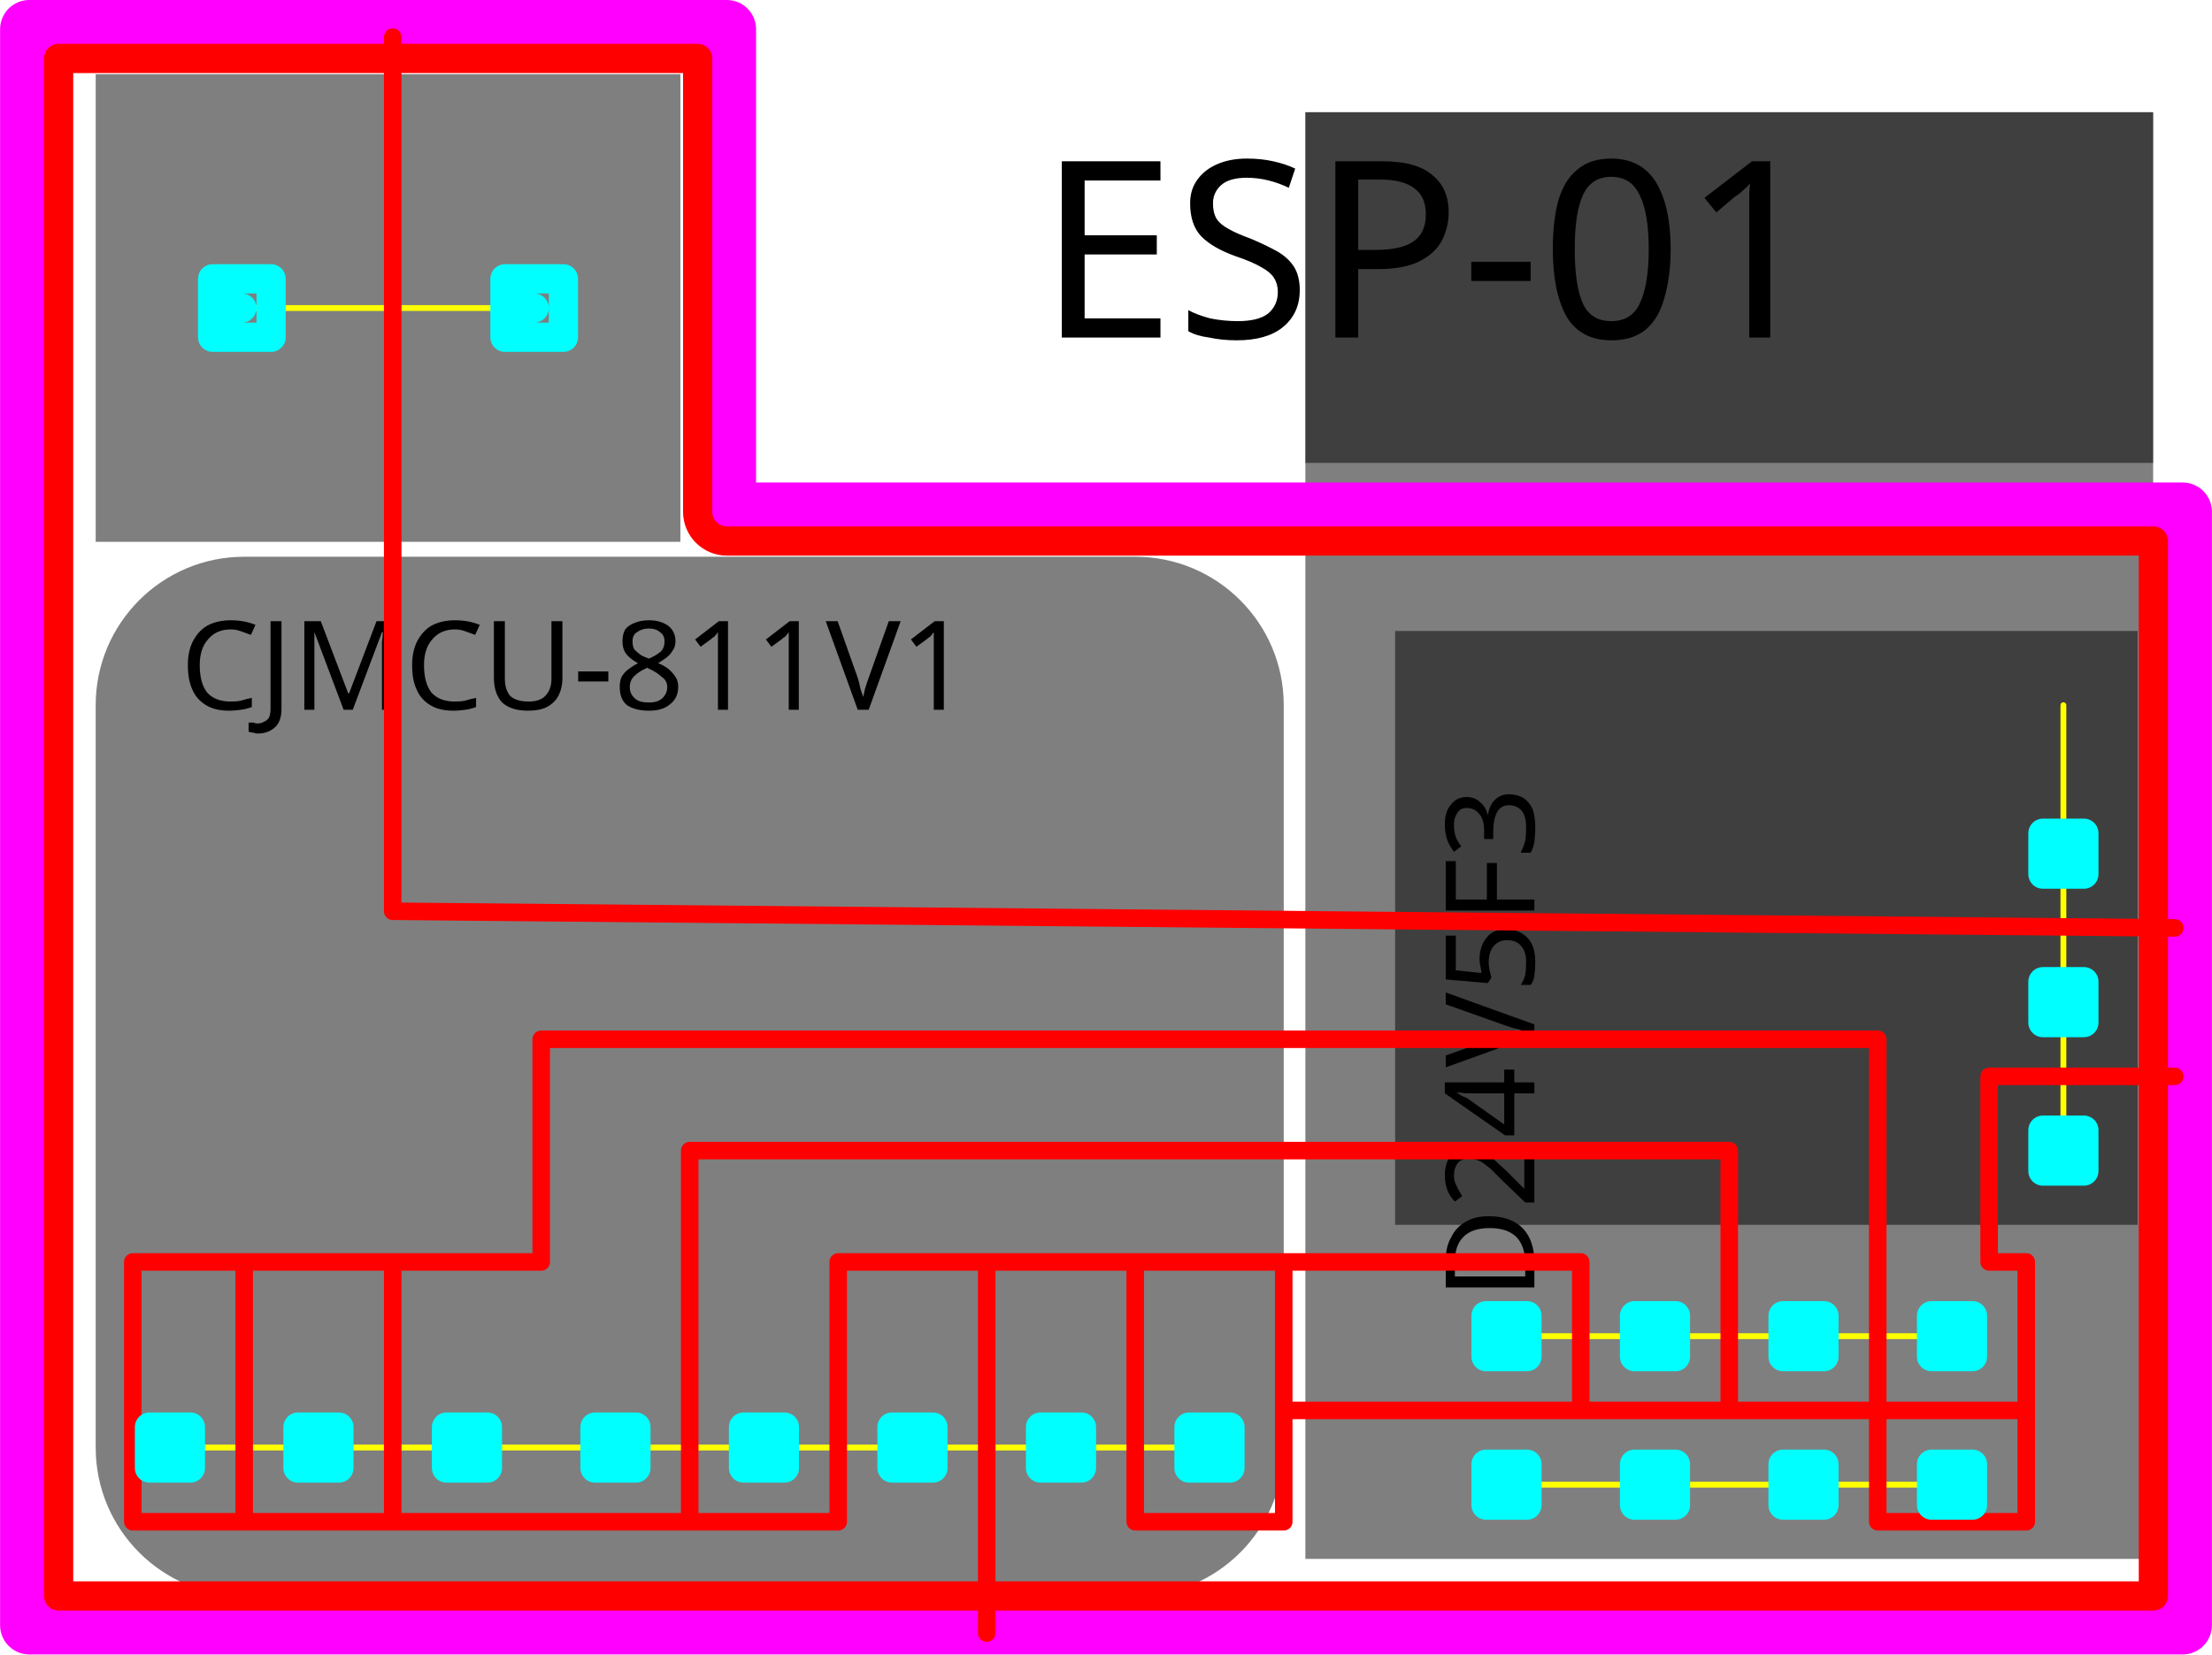
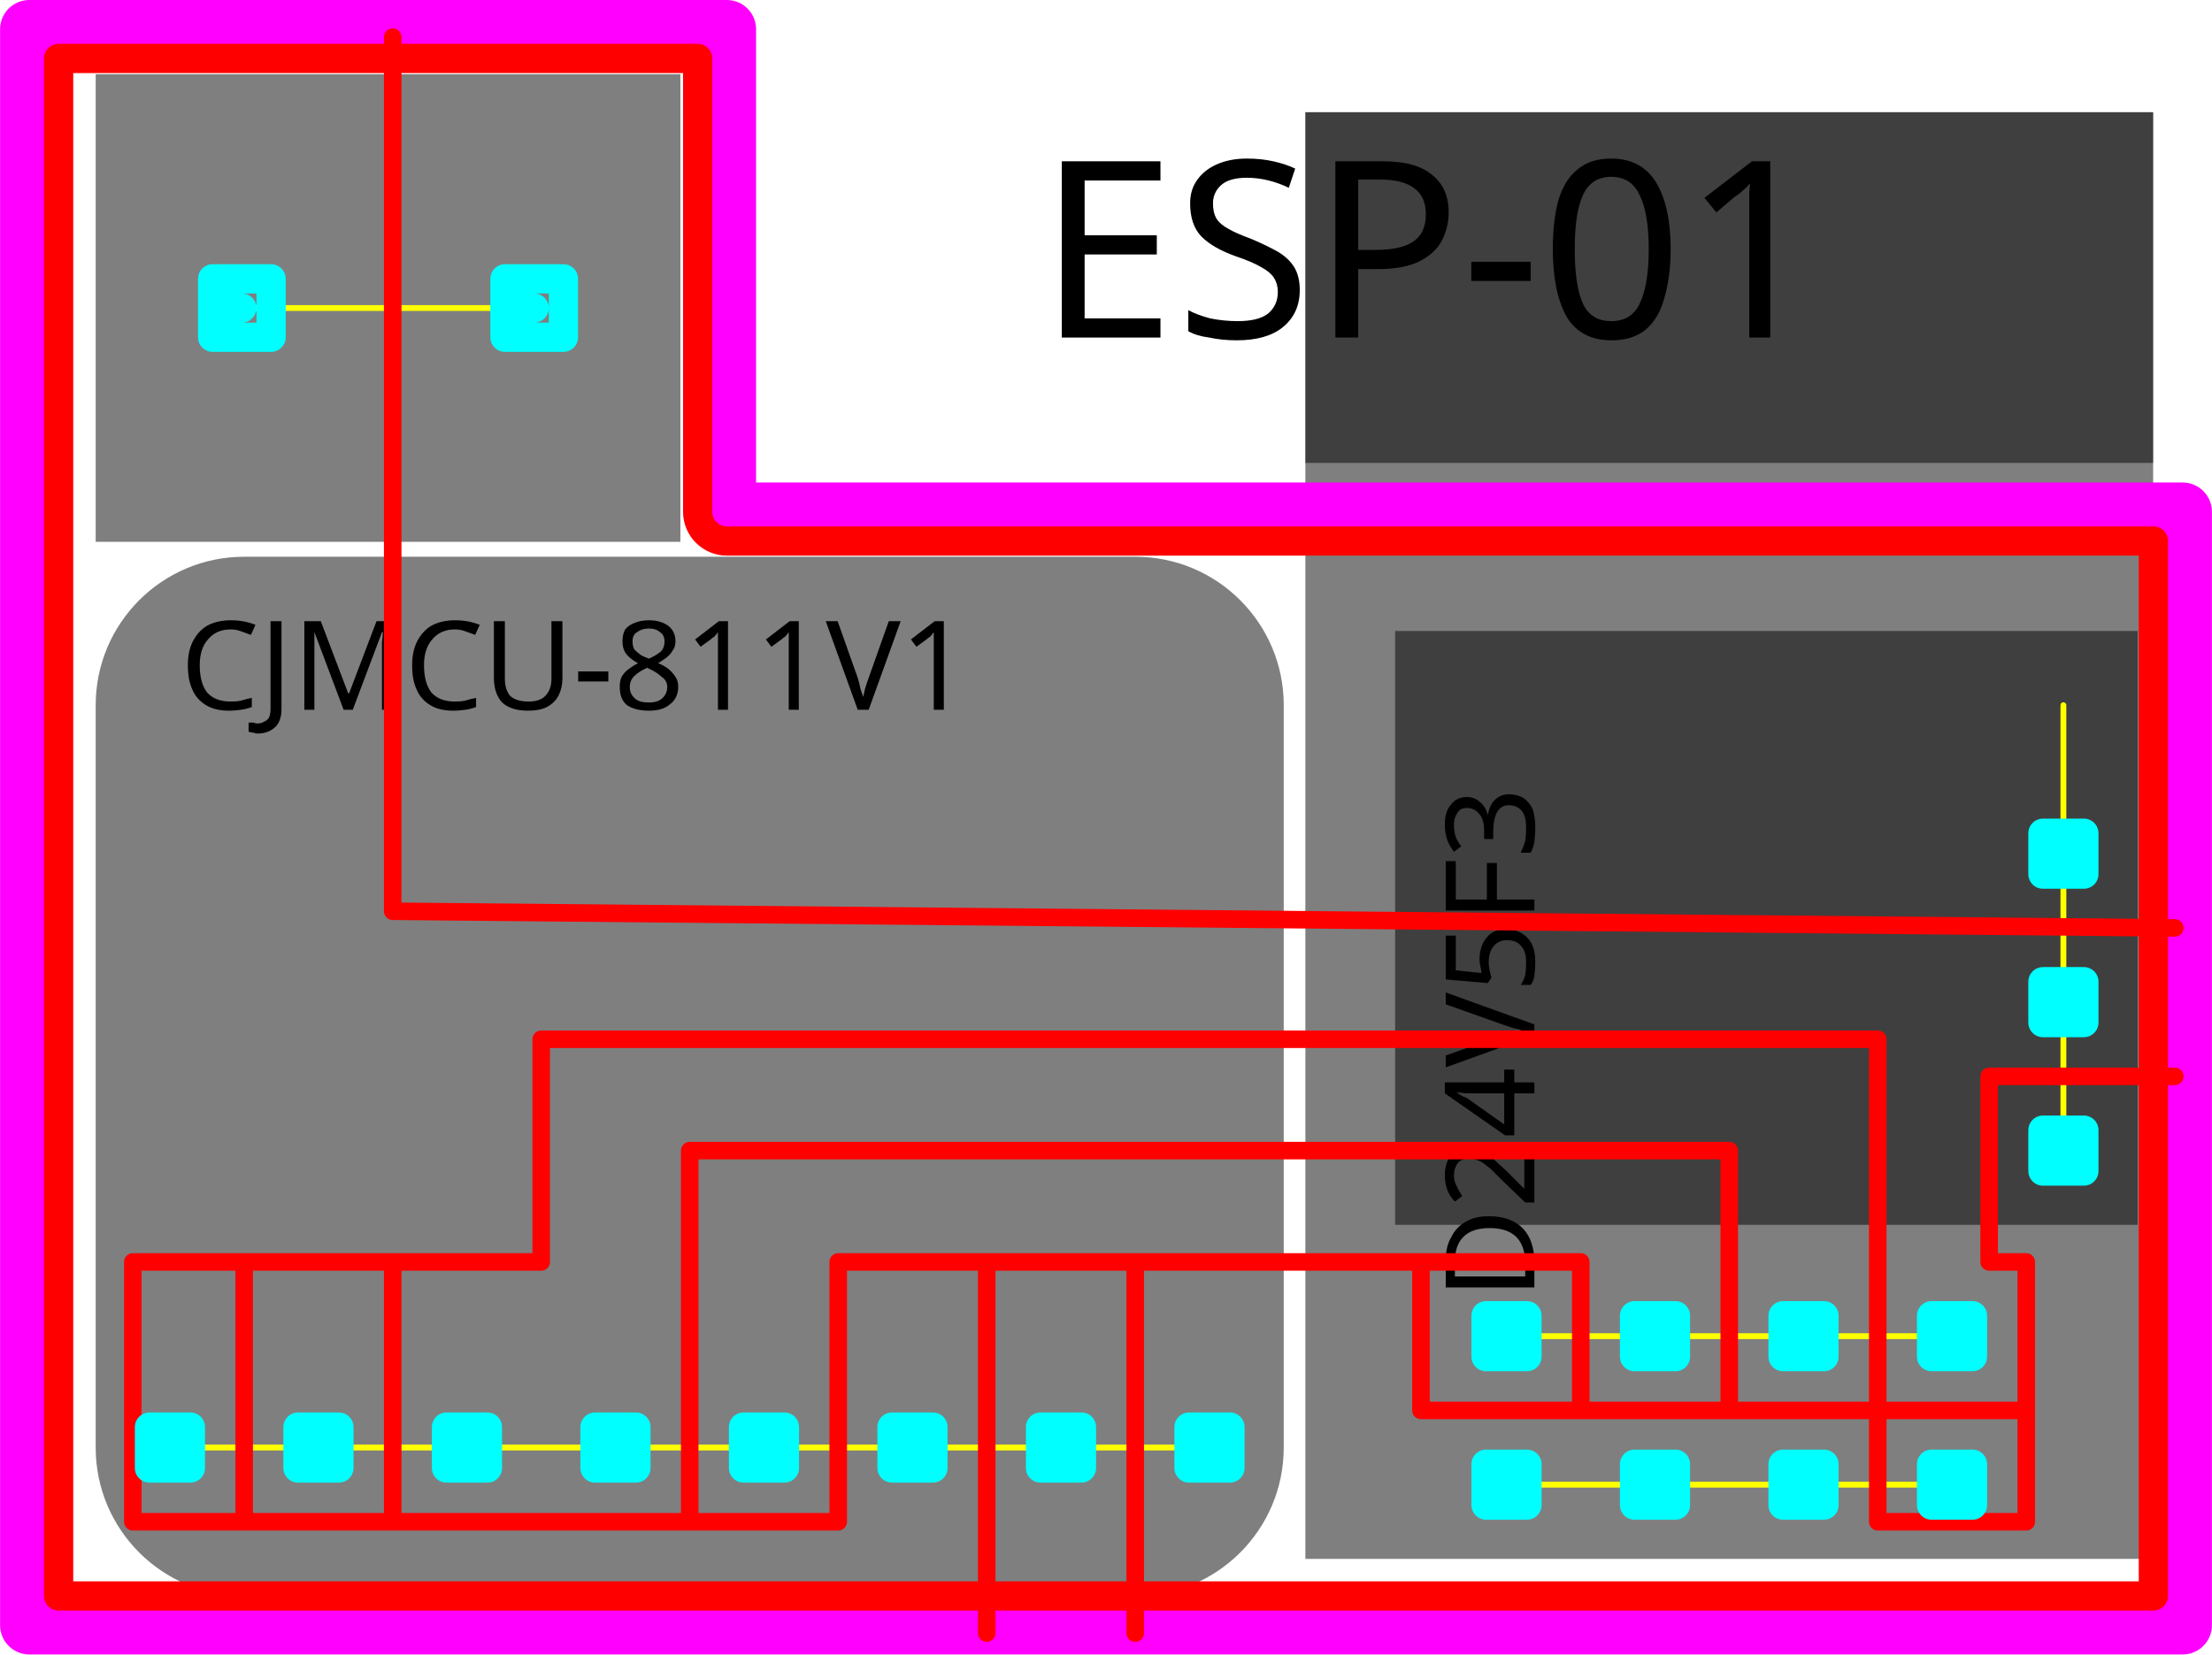
<svg xmlns="http://www.w3.org/2000/svg" width="1.489in" height="1.114in" viewBox="0 0 37.83 28.305" version="1.1" id="svg926">
  <defs id="defs920" />
  <g id="layer6" style="display:inline;opacity:1" transform="translate(-5.835003,32.06998)">
    <g transform="rotate(90,24.695,-0.2949828)" style="display:inline;opacity:1" id="layer6-2">
      <g id="g832">
        <rect y="-5.16" x="-18.26" height="24.75" width="14.5" id="rect934" style="opacity:1;fill:#000000;fill-opacity:0.502;fill-rule:evenodd;stroke:none;stroke-width:1;stroke-linecap:round;stroke-linejoin:round;stroke-miterlimit:4;stroke-dasharray:none;stroke-dashoffset:0;stroke-opacity:1" transform="matrix(0,1,1,0,0,0)" />
        <text xml:space="preserve" style="font-style:normal;font-variant:normal;font-weight:normal;font-stretch:normal;font-size:4.233px;line-height:125%;font-family:Raleway;-inkscape-font-specification:'Raleway, Normal';font-variant-ligatures:normal;font-variant-caps:normal;font-variant-numeric:normal;font-feature-settings:normal;text-align:center;letter-spacing:0px;word-spacing:0px;writing-mode:lr-tb;text-anchor:middle;fill:#000000;fill-opacity:1;stroke:none;stroke-width:0.265px;stroke-linecap:butt;stroke-linejoin:miter;stroke-opacity:1" x="10.863" y="-1.306" id="text892" transform="rotate(-90)">
          <tspan id="tspan890" x="10.863" y="-1.306" style="font-style:normal;font-variant:normal;font-weight:normal;font-stretch:normal;font-size:4.233px;font-family:Raleway;-inkscape-font-specification:'Raleway, Normal';font-variant-ligatures:normal;font-variant-caps:normal;font-variant-numeric:normal;font-feature-settings:normal;text-align:center;writing-mode:lr-tb;text-anchor:middle;stroke-width:0.265px">ESP-01</tspan>
        </text>
        <path style="opacity:1;fill:none;fill-opacity:0.502;fill-rule:evenodd;stroke:#ffff00;stroke-width:0.1;stroke-linecap:round;stroke-linejoin:round;stroke-miterlimit:4;stroke-dasharray:none;stroke-dashoffset:0;stroke-opacity:1" d="m 18.32,-14.82 v 2.54 2.54 2.54" id="path822" />
        <path id="path824" d="m 15.78,-14.82 v 2.54 2.54 2.54" style="opacity:1;fill:none;fill-opacity:0.502;fill-rule:evenodd;stroke:#ffff00;stroke-width:0.1;stroke-linecap:round;stroke-linejoin:round;stroke-miterlimit:4;stroke-dasharray:none;stroke-dashoffset:0;stroke-opacity:1" />
        <rect transform="matrix(0,1,1,0,0,0)" style="opacity:1;fill:#000000;fill-opacity:0.502;fill-rule:evenodd;stroke:none;stroke-width:1;stroke-linecap:round;stroke-linejoin:round;stroke-miterlimit:4;stroke-dasharray:none;stroke-dashoffset:0;stroke-opacity:1" id="rect822" width="14.5" height="6" x="-18.26" y="-5.16" />
      </g>
    </g>
    <g transform="rotate(-90,-28.71999,30.305)" id="layer1">
      <rect y="88.72" x="12.7" height="12.7" width="10.16" id="rect817" style="opacity:1;fill:#000000;fill-opacity:0.502;fill-rule:evenodd;stroke:none;stroke-width:0.1;stroke-linecap:round;stroke-linejoin:round;stroke-miterlimit:4;stroke-dasharray:none;stroke-dashoffset:0;stroke-opacity:1" />
      <path id="path831" d="m 13.97,100.15 h 2.54 2.54 2.54" style="opacity:1;fill:none;fill-opacity:0.502;fill-rule:evenodd;stroke:#ffff00;stroke-width:0.1;stroke-linecap:round;stroke-linejoin:round;stroke-miterlimit:4;stroke-dasharray:none;stroke-dashoffset:0;stroke-opacity:1" />
      <text id="text835" y="91.103" x="17.734" style="font-style:normal;font-variant:normal;font-weight:normal;font-stretch:normal;font-size:2.117px;line-height:125%;font-family:Raleway;-inkscape-font-specification:'Raleway, Normal';font-variant-ligatures:normal;font-variant-caps:normal;font-variant-numeric:normal;font-feature-settings:normal;text-align:center;letter-spacing:0px;word-spacing:0px;writing-mode:lr-tb;text-anchor:middle;fill:#000000;fill-opacity:1;stroke:none;stroke-width:0.265px;stroke-linecap:butt;stroke-linejoin:miter;stroke-opacity:1" xml:space="preserve">
        <tspan style="font-style:normal;font-variant:normal;font-weight:normal;font-stretch:normal;font-size:2.117px;font-family:Raleway;-inkscape-font-specification:'Raleway, Normal';font-variant-ligatures:normal;font-variant-caps:normal;font-variant-numeric:normal;font-feature-settings:normal;text-align:center;writing-mode:lr-tb;text-anchor:middle;stroke-width:0.265px" y="91.103" x="17.734" id="tspan833">D24V5F3</tspan>
      </text>
    </g>
    <g transform="translate(-18.80663,-170.0953)" id="layer1-3">
      <rect y="139.295" x="26.277" height="8" width="10" id="rect817-9" style="opacity:1;fill:#000000;fill-opacity:0.502;fill-rule:evenodd;stroke:none;stroke-width:0.5;stroke-linecap:round;stroke-linejoin:round;stroke-miterlimit:4;stroke-dasharray:none;stroke-dashoffset:0;stroke-opacity:1" />
      <path id="path818" d="m 28.777,143.295 h 5" style="opacity:1;fill:none;fill-opacity:0.502;fill-rule:evenodd;stroke:#ffff00;stroke-width:0.1;stroke-linecap:round;stroke-linejoin:round;stroke-miterlimit:4;stroke-dasharray:none;stroke-dashoffset:0;stroke-opacity:1" />
    </g>
    <g id="g1080" transform="translate(4.445,7.620001)">
      <rect rx="2.54" y="-30.165" x="3.025" height="17.78" width="20.32" id="rect1064" style="opacity:1;fill:#000000;fill-opacity:0.502;fill-rule:evenodd;stroke:none;stroke-width:0.3;stroke-linecap:round;stroke-linejoin:round;stroke-miterlimit:4;stroke-dasharray:none;stroke-dashoffset:0;stroke-opacity:1" ry="2.54" />
      <text id="text1068" y="-27.547" x="13.164" style="font-style:normal;font-variant:normal;font-weight:normal;font-stretch:normal;font-size:2.117px;line-height:125%;font-family:Raleway;-inkscape-font-specification:'Raleway, Normal';font-variant-ligatures:normal;font-variant-caps:normal;font-variant-numeric:normal;font-feature-settings:normal;text-align:center;letter-spacing:0px;word-spacing:0px;writing-mode:lr-tb;text-anchor:middle;fill:#000000;fill-opacity:1;stroke:none;stroke-width:0.265px;stroke-linecap:butt;stroke-linejoin:miter;stroke-opacity:1" xml:space="preserve">
        <tspan id="tspan1070" style="font-style:normal;font-variant:normal;font-weight:normal;font-stretch:normal;font-size:2.117px;font-family:Raleway;-inkscape-font-specification:'Raleway, Normal';font-variant-ligatures:normal;font-variant-caps:normal;font-variant-numeric:normal;font-feature-settings:normal;text-align:center;writing-mode:lr-tb;text-anchor:middle;stroke-width:0.265px" y="-27.547" x="13.164">CJMCU-811V1</tspan>
      </text>
      <path id="path1074" d="M 4.295,-14.925 H 22.075" style="opacity:1;fill:none;fill-opacity:0.502;fill-rule:evenodd;stroke:#ffff00;stroke-width:0.1;stroke-linecap:round;stroke-linejoin:round;stroke-miterlimit:4;stroke-dasharray:none;stroke-dashoffset:0;stroke-opacity:1" />
    </g>
  </g>
  <g id="layer3" style="display:inline" transform="translate(-5.835003,32.06998)">
    <path style="opacity:1;fill:none;fill-opacity:1;fill-rule:evenodd;stroke:#ff00ff;stroke-width:1;stroke-linecap:round;stroke-linejoin:round;stroke-miterlimit:4;stroke-dasharray:none;stroke-dashoffset:0;stroke-opacity:1" d="M 18.265,-23.315 H 43.165 V -4.265 H 6.335 V -31.57 H 18.265 Z" id="rect909" />
  </g>
  <g id="layer7" style="display:inline" transform="translate(-5.835003,32.06998)">
-     <path id="path1139" style="opacity:1;fill:none;fill-opacity:0.502;fill-rule:evenodd;stroke:#ff0000;stroke-width:0.3;stroke-linecap:round;stroke-linejoin:round;stroke-miterlimit:4;stroke-dasharray:none;stroke-dashoffset:0;stroke-opacity:1" d="m 25.25,-10.48 h 2.54 m 5.08,2.54 v -2.54 h -5.08 v 2.54 m 10.16,3e-7 h 2.54 m -22.86,1.905 h 2.54 v -4.445 h 2.54 m 15.24,2.54 v -6.35 l -22.86,10e-7 v 3.81 m 0,4.445 h 2.54 v -6.35 h 17.78 v 4.445 M 12.55,-10.48 v 4.445 m -2.54,-4.445 v 4.445 m 5.08,0 H 8.105 v -4.445 h 6.985 m 27.94,-5.715 -30.48,-0.285 v -14.955 m 10.16,27.305 v -6.35 h 2.54 v 4.445 l 2.54,1e-7 1e-6,-1.905 10.16,7e-7 v 1.905 l 2.54,-4e-7 -10e-7,-4.445 h -0.635 l 2e-6,-3.175 h 3.175" />
+     <path id="path1139" style="opacity:1;fill:none;fill-opacity:0.502;fill-rule:evenodd;stroke:#ff0000;stroke-width:0.3;stroke-linecap:round;stroke-linejoin:round;stroke-miterlimit:4;stroke-dasharray:none;stroke-dashoffset:0;stroke-opacity:1" d="m 25.25,-10.48 4.887,0 m 2.733,2.54 v -2.54 l -2.733,-1e-6 v 2.54 l 7.813,1.5e-6 v 1.905 l 2.54,-4e-7 -10e-7,-4.445 h -0.635 l 2e-6,-3.175 h 3.175 m -5.08,5.715 h 2.54 m -22.86,1.905 h 2.54 v -4.445 h 2.54 m 15.24,2.54 v -6.35 l -22.86,10e-7 v 3.81 m 0,4.445 h 2.54 v -6.35 h 17.78 v 4.445 M 12.55,-10.48 v 4.445 m -2.54,-4.445 v 4.445 m 5.08,0 H 8.105 v -4.445 h 6.985 m 27.94,-5.715 -30.48,-0.285 v -14.955 m 10.16,27.305 v -6.35 h 2.54 l 0,6.35" />
  </g>
  <g transform="translate(-5.835003,32.06998)" style="display:inline" id="g872">
    <path style="color:#000000;font-style:normal;font-variant:normal;font-weight:normal;font-stretch:normal;font-size:medium;line-height:normal;font-family:sans-serif;font-variant-ligatures:normal;font-variant-position:normal;font-variant-caps:normal;font-variant-numeric:normal;font-variant-alternates:normal;font-feature-settings:normal;text-indent:0;text-align:start;text-decoration:none;text-decoration-line:none;text-decoration-style:solid;text-decoration-color:#000000;letter-spacing:normal;word-spacing:normal;text-transform:none;writing-mode:lr-tb;direction:ltr;text-orientation:mixed;dominant-baseline:auto;baseline-shift:baseline;text-anchor:start;white-space:normal;shape-padding:0;clip-rule:nonzero;display:inline;overflow:visible;visibility:visible;opacity:1;isolation:auto;mix-blend-mode:normal;color-interpolation:sRGB;color-interpolation-filters:linearRGB;solid-color:#000000;solid-opacity:1;vector-effect:none;fill:none;fill-opacity:1;fill-rule:evenodd;stroke:#ff0000;stroke-width:0.5;stroke-linecap:round;stroke-linejoin:round;stroke-miterlimit:4;stroke-dasharray:none;stroke-dashoffset:0;stroke-opacity:1;color-rendering:auto;image-rendering:auto;shape-rendering:auto;text-rendering:auto;enable-background:accumulate" d="M 6.836,-31.07 H 17.766 v 7.756 a 0.5,0.5 0 0 0 0.5,0.5 H 42.664 V -4.766 H 6.836 Z" id="path1143" />
  </g>
  <g id="layer4" style="display:inline" transform="translate(-5.835003,32.06998)">
    <g id="g940" transform="translate(3.405002,-9.134995)" style="stroke:#00ffff;stroke-opacity:1" />
    <g id="g1229" transform="rotate(-180,36.2725,8.835006)" style="stroke:#00ffff;stroke-opacity:1" />
    <g id="g942" transform="rotate(-90,11.72751,4.247507)" style="stroke:#00ffff;stroke-opacity:1" />
    <g transform="rotate(-180,31.22625,8.835006)" id="g915" style="stroke:#00ffff;stroke-opacity:1" />
    <g id="g924" transform="rotate(-180,26.18,8.835006)" style="stroke:#00ffff;stroke-opacity:1" />
    <g transform="translate(19.24001,1.37501)" id="g941" style="stroke:#00ffff;stroke-opacity:1" />
    <g id="g925" style="stroke:#00ffff;stroke-opacity:1">
      <g transform="rotate(-90,22.0375,-8.9375)" id="g954" style="stroke:#00ffff;stroke-opacity:1" />
      <g id="g964" transform="rotate(-90,23.3075,-10.2075)" style="stroke:#00ffff;stroke-opacity:1" />
    </g>
    <g id="g1033" transform="translate(-0.2700745,-0.1467824)" style="stroke:#00ffff;stroke-opacity:1" />
    <g id="g906" transform="rotate(-180,14.53001,-3.782489)">
      <path style="opacity:1;fill:none;fill-opacity:1;fill-rule:evenodd;stroke:#00ffff;stroke-width:0.5;stroke-linecap:round;stroke-linejoin:round;stroke-miterlimit:4;stroke-dasharray:none;stroke-dashoffset:0;stroke-opacity:1" d="m 19.09,19.235 h 0.5 v -0.5 h -1 v 1 h 1 v -0.5" id="path909" />
      <path style="opacity:1;fill:none;fill-opacity:1;fill-rule:evenodd;stroke:#00ffff;stroke-width:0.5;stroke-linecap:round;stroke-linejoin:round;stroke-miterlimit:4;stroke-dasharray:none;stroke-dashoffset:0;stroke-opacity:1" d="m 14.09,19.235 h 0.5 v -0.5 h -1 v 1 h 1 v -0.5" id="path911" />
    </g>
    <g id="g858" transform="rotate(90,42.28999,-6.544977)">
      <path style="opacity:1;fill:#6f9090;fill-opacity:0.229;fill-rule:evenodd;stroke:#00ffff;stroke-width:0.5;stroke-linecap:round;stroke-linejoin:round;stroke-miterlimit:4;stroke-dasharray:none;stroke-dashoffset:0;stroke-opacity:1" d="m 31.37,-5.38 h -0.35 v 0.35 h 0.7 v -0.7 h -0.7 v 0.35" id="path910" />
      <path style="opacity:1;fill:#6f9090;fill-opacity:0.229;fill-rule:evenodd;stroke:#00ffff;stroke-width:0.5;stroke-linecap:round;stroke-linejoin:round;stroke-miterlimit:4;stroke-dasharray:none;stroke-dashoffset:0;stroke-opacity:1" d="m 36.45,-5.38 h -0.35 v 0.35 h 0.7 v -0.7 h -0.7 v 0.35" id="path912" />
      <path style="opacity:1;fill:#6f9090;fill-opacity:0.229;fill-rule:evenodd;stroke:#00ffff;stroke-width:0.5;stroke-linecap:round;stroke-linejoin:round;stroke-miterlimit:4;stroke-dasharray:none;stroke-dashoffset:0;stroke-opacity:1" d="m 33.91,-5.38 h -0.35 v 0.35 h 0.7 v -0.7 h -0.7 v 0.35" id="path914" />
    </g>
    <g id="g930" transform="matrix(0,1,1,0,29.64499,-36.41998)">
      <path id="path1025" d="m 29.75,9.575 v 0.35 h 0.35 v -0.7 h -0.7 v 0.7 h 0.35" style="opacity:1;fill:none;fill-opacity:1;fill-rule:evenodd;stroke:#00ffff;stroke-width:0.5;stroke-linecap:round;stroke-linejoin:round;stroke-miterlimit:4;stroke-dasharray:none;stroke-dashoffset:0;stroke-opacity:1" />
      <path id="path1023" d="m 29.75,1.955 v 0.35 h 0.35 v -0.7 h -0.7 v 0.7 h 0.35" style="opacity:1;fill:none;fill-opacity:1;fill-rule:evenodd;stroke:#00ffff;stroke-width:0.5;stroke-linecap:round;stroke-linejoin:round;stroke-miterlimit:4;stroke-dasharray:none;stroke-dashoffset:0;stroke-opacity:1" />
      <path id="path1019" d="m 29.75,7.035 v 0.35 h 0.35 v -0.7 h -0.7 v 0.7 h 0.35" style="opacity:1;fill:none;fill-opacity:1;fill-rule:evenodd;stroke:#00ffff;stroke-width:0.5;stroke-linecap:round;stroke-linejoin:round;stroke-miterlimit:4;stroke-dasharray:none;stroke-dashoffset:0;stroke-opacity:1" />
      <path id="path1015" d="m 27.21,1.955 v 0.35 h 0.35 v -0.7 h -0.7 v 0.7 h 0.35" style="opacity:1;fill:none;fill-opacity:1;fill-rule:evenodd;stroke:#00ffff;stroke-width:0.5;stroke-linecap:round;stroke-linejoin:round;stroke-miterlimit:4;stroke-dasharray:none;stroke-dashoffset:0;stroke-opacity:1" />
      <path style="opacity:1;fill:#6f9090;fill-opacity:0.229;fill-rule:evenodd;stroke:#00ffff;stroke-width:0.5;stroke-linecap:round;stroke-linejoin:round;stroke-miterlimit:4;stroke-dasharray:none;stroke-dashoffset:0;stroke-opacity:1" d="m 27.21,4.495 h -0.35 v 0.35 h 0.7 v -0.7 h -0.7 v 0.35" id="path916" />
      <path id="path918" d="m 27.21,7.035 h -0.35 v 0.35 h 0.7 v -0.7 h -0.7 v 0.35" style="opacity:1;fill:#6f9090;fill-opacity:0.229;fill-rule:evenodd;stroke:#00ffff;stroke-width:0.5;stroke-linecap:round;stroke-linejoin:round;stroke-miterlimit:4;stroke-dasharray:none;stroke-dashoffset:0;stroke-opacity:1" />
      <path style="opacity:1;fill:#6f9090;fill-opacity:0.229;fill-rule:evenodd;stroke:#00ffff;stroke-width:0.5;stroke-linecap:round;stroke-linejoin:round;stroke-miterlimit:4;stroke-dasharray:none;stroke-dashoffset:0;stroke-opacity:1" d="m 27.21,9.575 h -0.35 v 0.35 h 0.7 v -0.7 h -0.7 v 0.35" id="path920" />
      <path style="opacity:1;fill:none;fill-opacity:1;fill-rule:evenodd;stroke:#00ffff;stroke-width:0.5;stroke-linecap:round;stroke-linejoin:round;stroke-miterlimit:4;stroke-dasharray:none;stroke-dashoffset:0;stroke-opacity:1" d="m 29.75,4.495 v 0.35 h 0.35 v -0.7 h -0.7 v 0.7 h 0.35" id="path880" />
    </g>
    <g transform="translate(-22.62999,-1.924995)" id="g866">
      <path id="path860" d="m 31.37,-5.38 h -0.35 v 0.35 h 0.7 v -0.7 h -0.7 v 0.35" style="opacity:1;fill:#6f9090;fill-opacity:0.229;fill-rule:evenodd;stroke:#00ffff;stroke-width:0.5;stroke-linecap:round;stroke-linejoin:round;stroke-miterlimit:4;stroke-dasharray:none;stroke-dashoffset:0;stroke-opacity:1" />
      <path id="path862" d="m 36.45,-5.38 h -0.35 v 0.35 h 0.7 v -0.7 h -0.7 v 0.35" style="opacity:1;fill:#6f9090;fill-opacity:0.229;fill-rule:evenodd;stroke:#00ffff;stroke-width:0.5;stroke-linecap:round;stroke-linejoin:round;stroke-miterlimit:4;stroke-dasharray:none;stroke-dashoffset:0;stroke-opacity:1" />
      <path id="path864" d="m 33.91,-5.38 h -0.35 v 0.35 h 0.7 v -0.7 h -0.7 v 0.35" style="opacity:1;fill:#6f9090;fill-opacity:0.229;fill-rule:evenodd;stroke:#00ffff;stroke-width:0.5;stroke-linecap:round;stroke-linejoin:round;stroke-miterlimit:4;stroke-dasharray:none;stroke-dashoffset:0;stroke-opacity:1" />
      <path style="opacity:1;fill:#6f9090;fill-opacity:0.229;fill-rule:evenodd;stroke:#00ffff;stroke-width:0.5;stroke-linecap:round;stroke-linejoin:round;stroke-miterlimit:4;stroke-dasharray:none;stroke-dashoffset:0;stroke-opacity:1" d="m 38.99,-5.38 h -0.35 v 0.35 h 0.7 v -0.7 h -0.7 v 0.35" id="path868" />
      <path style="opacity:1;fill:#6f9090;fill-opacity:0.229;fill-rule:evenodd;stroke:#00ffff;stroke-width:0.5;stroke-linecap:round;stroke-linejoin:round;stroke-miterlimit:4;stroke-dasharray:none;stroke-dashoffset:0;stroke-opacity:1" d="m 41.53,-5.38 h -0.35 v 0.35 h 0.7 v -0.7 h -0.7 v 0.35" id="path1085" />
      <path style="opacity:1;fill:#6f9090;fill-opacity:0.229;fill-rule:evenodd;stroke:#00ffff;stroke-width:0.5;stroke-linecap:round;stroke-linejoin:round;stroke-miterlimit:4;stroke-dasharray:none;stroke-dashoffset:0;stroke-opacity:1" d="m 46.61,-5.38 h -0.35 v 0.35 h 0.7 v -0.7 h -0.7 v 0.35" id="path1087" />
      <path style="opacity:1;fill:#6f9090;fill-opacity:0.229;fill-rule:evenodd;stroke:#00ffff;stroke-width:0.5;stroke-linecap:round;stroke-linejoin:round;stroke-miterlimit:4;stroke-dasharray:none;stroke-dashoffset:0;stroke-opacity:1" d="m 44.07,-5.38 h -0.35 v 0.35 h 0.7 v -0.7 h -0.7 v 0.35" id="path1089" />
      <path id="path1091" d="m 49.15,-5.38 h -0.35 v 0.35 h 0.7 v -0.7 h -0.7 v 0.35" style="opacity:1;fill:#6f9090;fill-opacity:0.229;fill-rule:evenodd;stroke:#00ffff;stroke-width:0.5;stroke-linecap:round;stroke-linejoin:round;stroke-miterlimit:4;stroke-dasharray:none;stroke-dashoffset:0;stroke-opacity:1" />
    </g>
  </g>
</svg>
